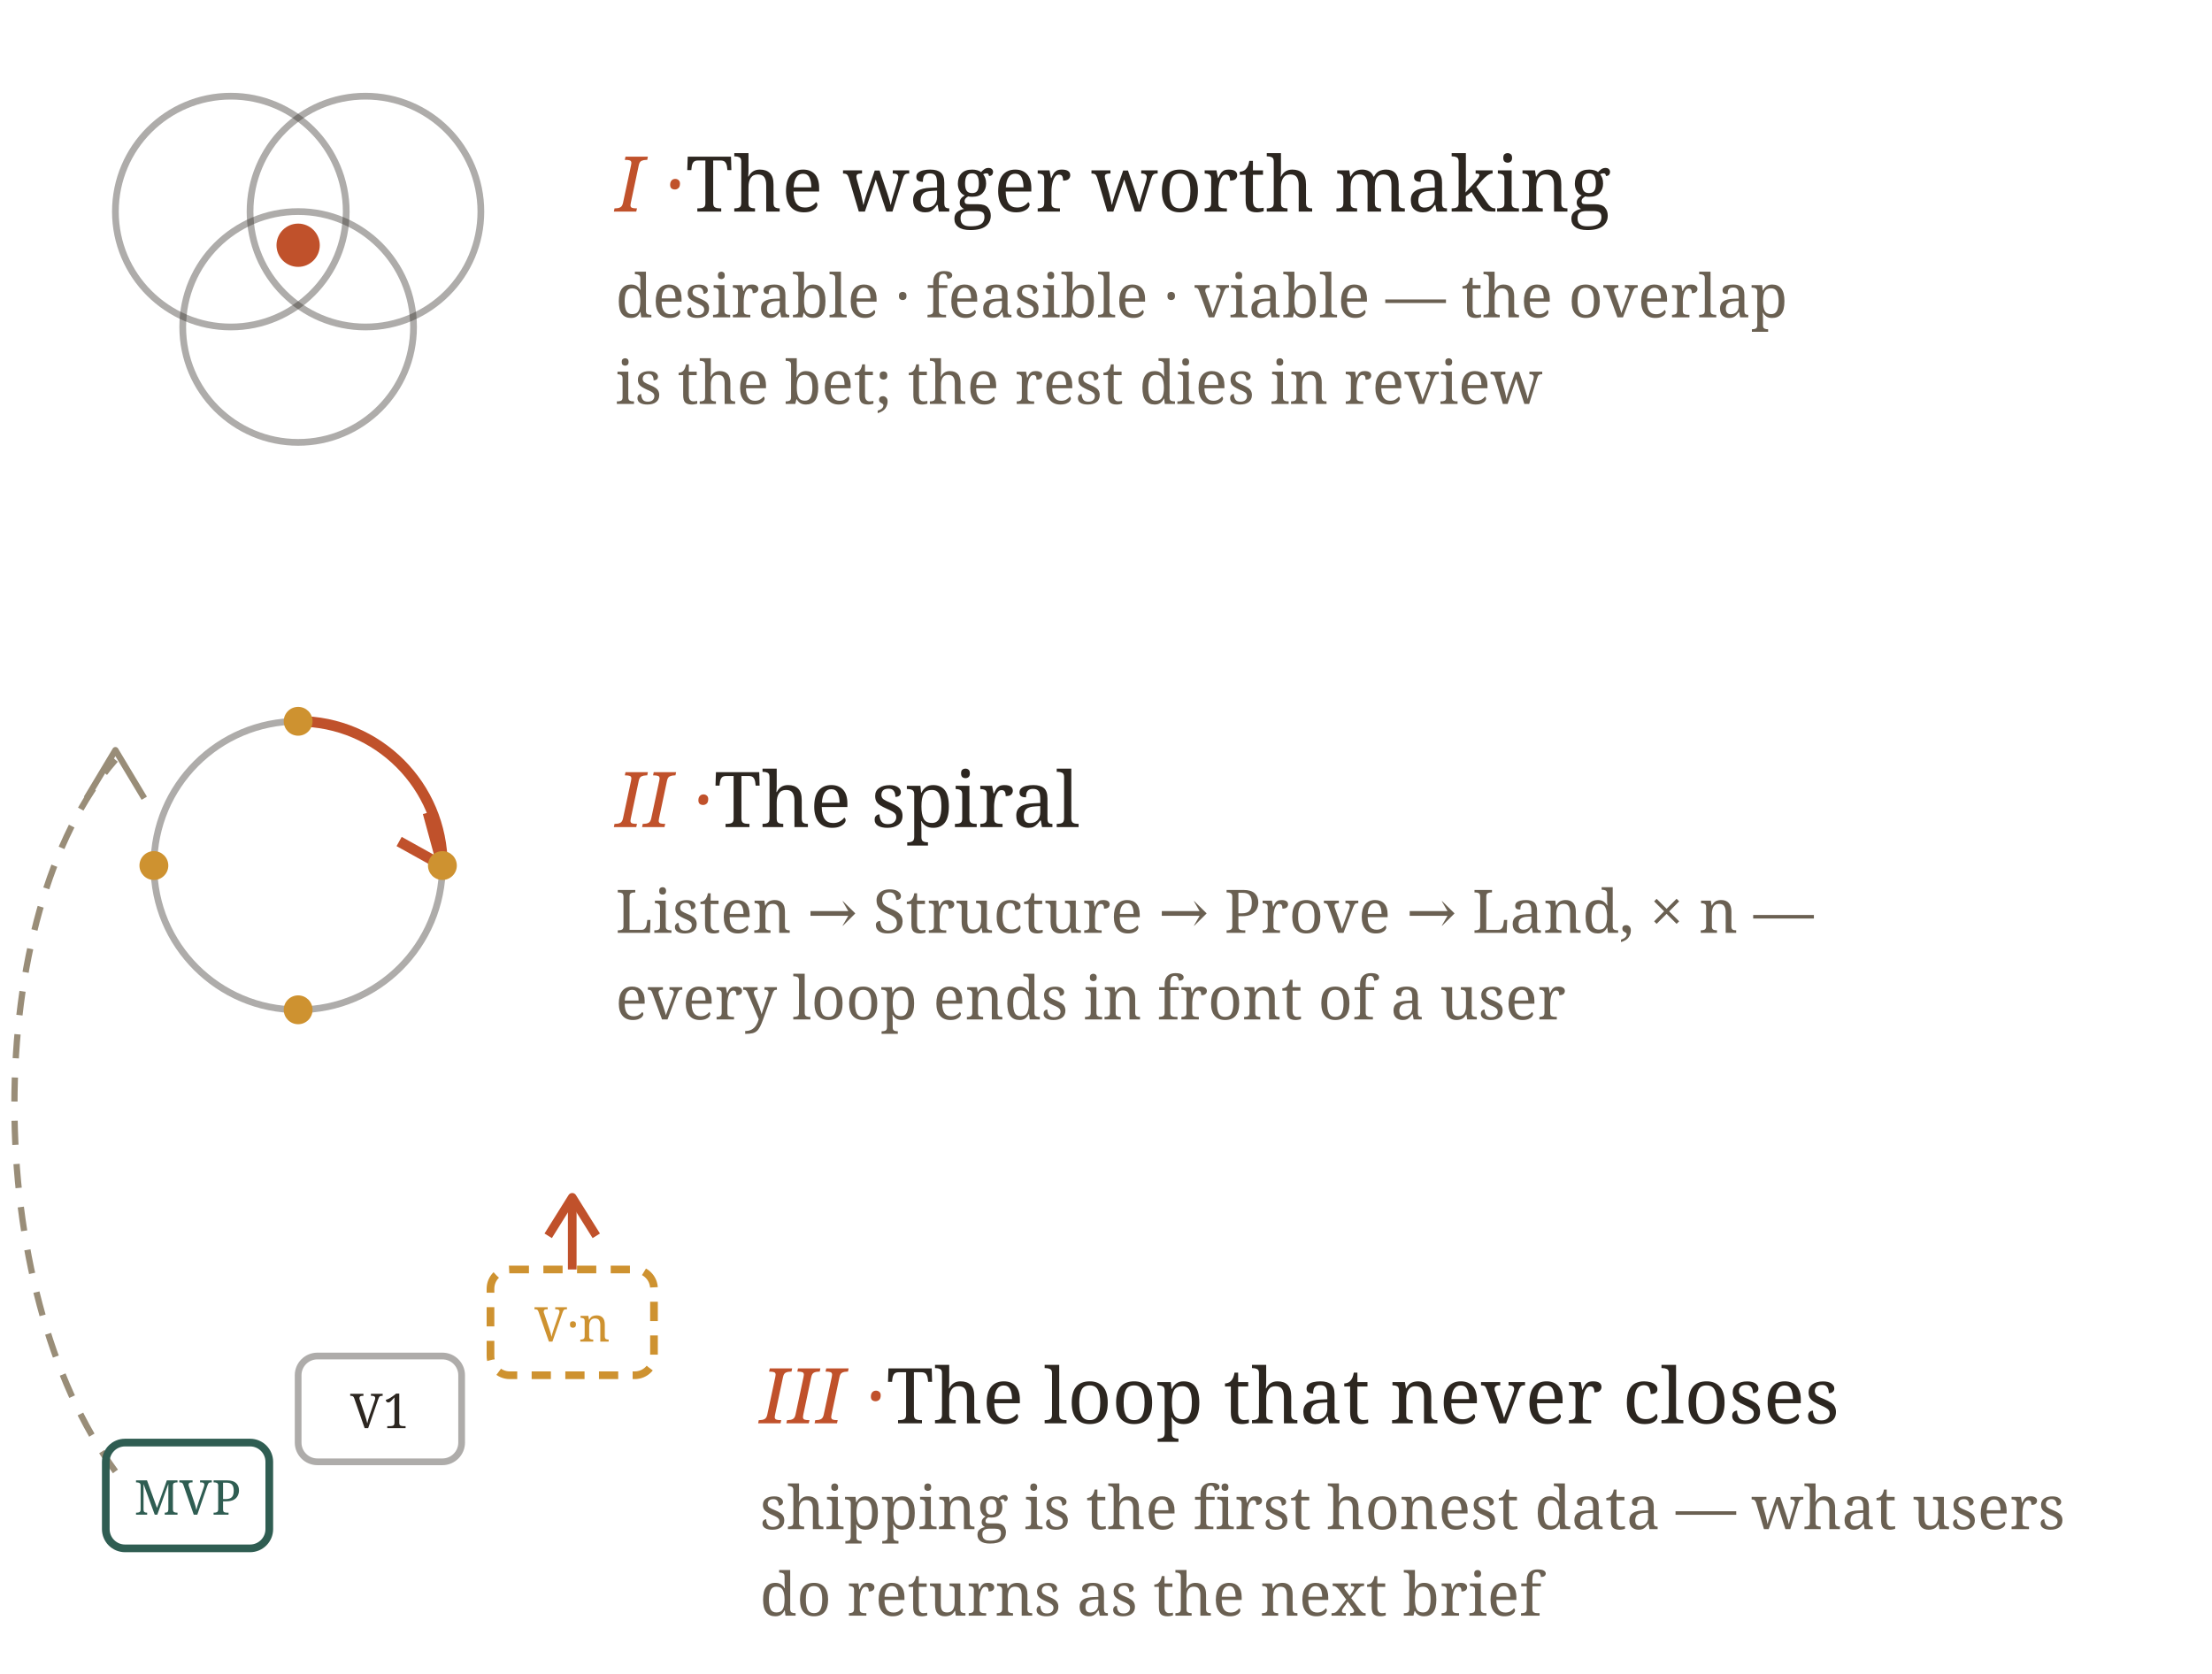
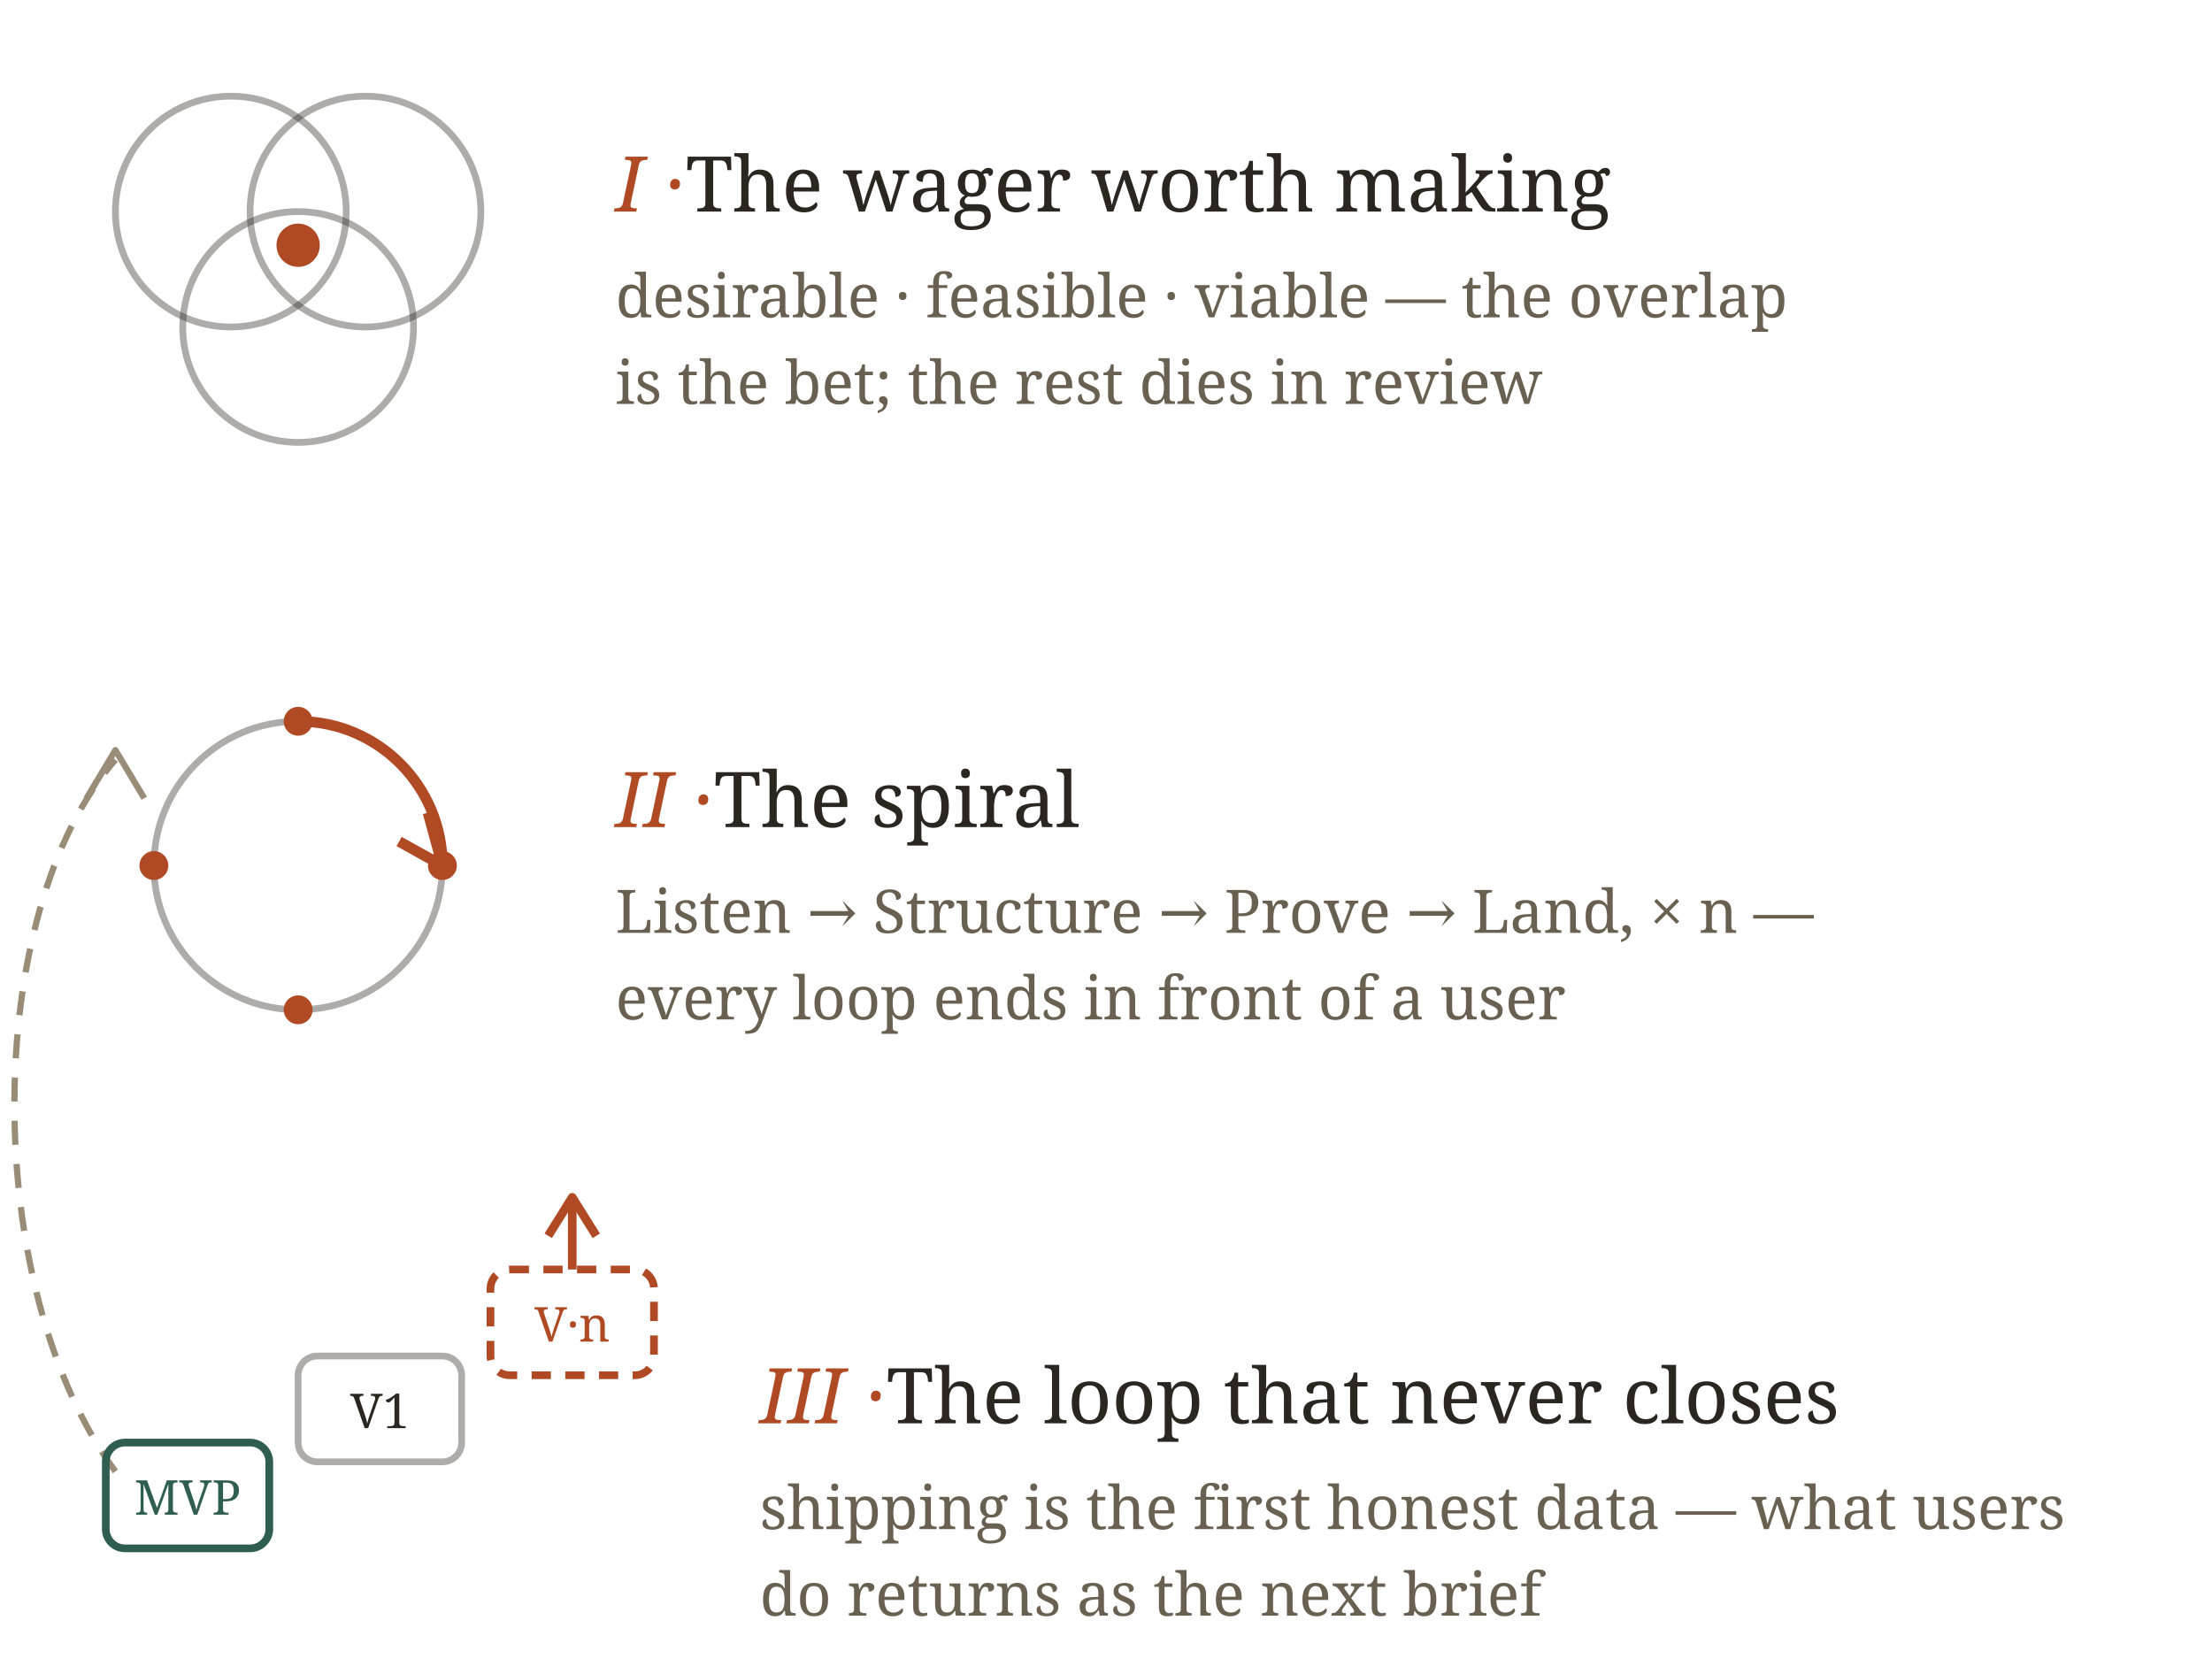
<svg xmlns="http://www.w3.org/2000/svg" viewBox="0 0 460 348" role="img" aria-labelledby="mbt mbd">
  <path d="M 24 306 C -4 268, -4 190, 24 158" fill="none" stroke="#998D78" stroke-width="1.3" stroke-dasharray="5 4" />
  <path d="M 18 166 L 24 156 L 30 166" fill="none" stroke="#998D78" stroke-width="1.3" stroke-linejoin="round" />
  <g fill="none" stroke="rgba(44,38,32,.38)" stroke-width="1.4">
    <circle cx="48" cy="44" r="24" />
    <circle cx="76" cy="44" r="24" />
    <circle cx="62" cy="68" r="24" />
  </g>
-   <circle cx="62" cy="51" r="4.5" fill="#C0512B" />
+   <circle cx="62" cy="51" r="4.5" fill="#B04A24" />
  <text x="128" y="44" font-family="Georgia, serif" font-size="16" fill="#2C2620">
-     <tspan fill="#C0512B" font-style="italic">I · </tspan>The wager worth making</text>
+     <tspan fill="#B04A24" font-style="italic">I · </tspan>The wager worth making</text>
  <text x="128" y="66" font-family="Georgia, serif" font-size="12.5" fill="#6A6052">desirable · feasible · viable — the overlap</text>
  <text x="128" y="84" font-family="Georgia, serif" font-size="12.5" fill="#6A6052">is the bet; the rest dies in review</text>
  <circle cx="62" cy="180" r="30" fill="none" stroke="rgba(44,38,32,.38)" stroke-width="1.4" />
-   <path d="M 62 150 A 30 30 0 0 1 92 180" fill="none" stroke="#C0512B" stroke-width="2.2" />
-   <path d="M 89 169 L 92 180 L 83 175" fill="none" stroke="#C0512B" stroke-width="2.2" stroke-linejoin="round" />
-   <g fill="#CE9230">
+   <path d="M 62 150 A 30 30 0 0 1 92 180" fill="none" stroke="#B04A24" stroke-width="2.2" />
+   <path d="M 89 169 L 92 180 L 83 175" fill="none" stroke="#B04A24" stroke-width="2.2" stroke-linejoin="round" />
+   <g fill="#B04A24">
    <circle cx="62" cy="150" r="3" />
    <circle cx="92" cy="180" r="3" />
    <circle cx="62" cy="210" r="3" />
    <circle cx="32" cy="180" r="3" />
  </g>
  <text x="128" y="172" font-family="Georgia, serif" font-size="16" fill="#2C2620">
-     <tspan fill="#C0512B" font-style="italic">II · </tspan>The spiral</text>
+     <tspan fill="#B04A24" font-style="italic">II · </tspan>The spiral</text>
  <text x="128" y="194" font-family="Georgia, serif" font-size="12.5" fill="#6A6052">Listen → Structure → Prove → Land, × n —</text>
  <text x="128" y="212" font-family="Georgia, serif" font-size="12.5" fill="#6A6052">every loop ends in front of a user</text>
  <g font-family="Georgia, serif" font-size="10" text-anchor="middle">
    <rect x="22" y="300" width="34" height="22" rx="4" fill="none" stroke="#2F5D52" stroke-width="1.6" />
    <text x="39" y="315" fill="#2F5D52">MVP</text>
    <rect x="62" y="282" width="34" height="22" rx="4" fill="none" stroke="rgba(44,38,32,.38)" stroke-width="1.4" />
    <text x="79" y="297" fill="#2C2620">V1</text>
-     <rect x="102" y="264" width="34" height="22" rx="4" fill="none" stroke="#CE9230" stroke-width="1.6" stroke-dasharray="4 3" />
-     <text x="119" y="279" fill="#CE9230">V·n</text>
+     <rect x="102" y="264" width="34" height="22" rx="4" fill="none" stroke="#B04A24" stroke-width="1.6" stroke-dasharray="4 3" />
+     <text x="119" y="279" fill="#B04A24">V·n</text>
  </g>
-   <path d="M 119 264 L 119 250" stroke="#C0512B" stroke-width="1.8" fill="none" />
-   <path d="M 114 257 L 119 249 L 124 257" stroke="#C0512B" stroke-width="1.8" fill="none" stroke-linejoin="round" />
+   <path d="M 119 264 L 119 250" stroke="#B04A24" stroke-width="1.8" fill="none" />
+   <path d="M 114 257 L 119 249 L 124 257" stroke="#B04A24" stroke-width="1.8" fill="none" stroke-linejoin="round" />
  <text x="128" y="296" font-family="Georgia, serif" font-size="16" fill="#2C2620" transform="translate(30,0)">
-     <tspan fill="#C0512B" font-style="italic">III · </tspan>The loop that never closes</text>
+     <tspan fill="#B04A24" font-style="italic">III · </tspan>The loop that never closes</text>
  <text x="158" y="318" font-family="Georgia, serif" font-size="12.5" fill="#6A6052">shipping is the first honest data — what users</text>
  <text x="158" y="336" font-family="Georgia, serif" font-size="12.5" fill="#6A6052">do returns as the next brief</text>
</svg>
